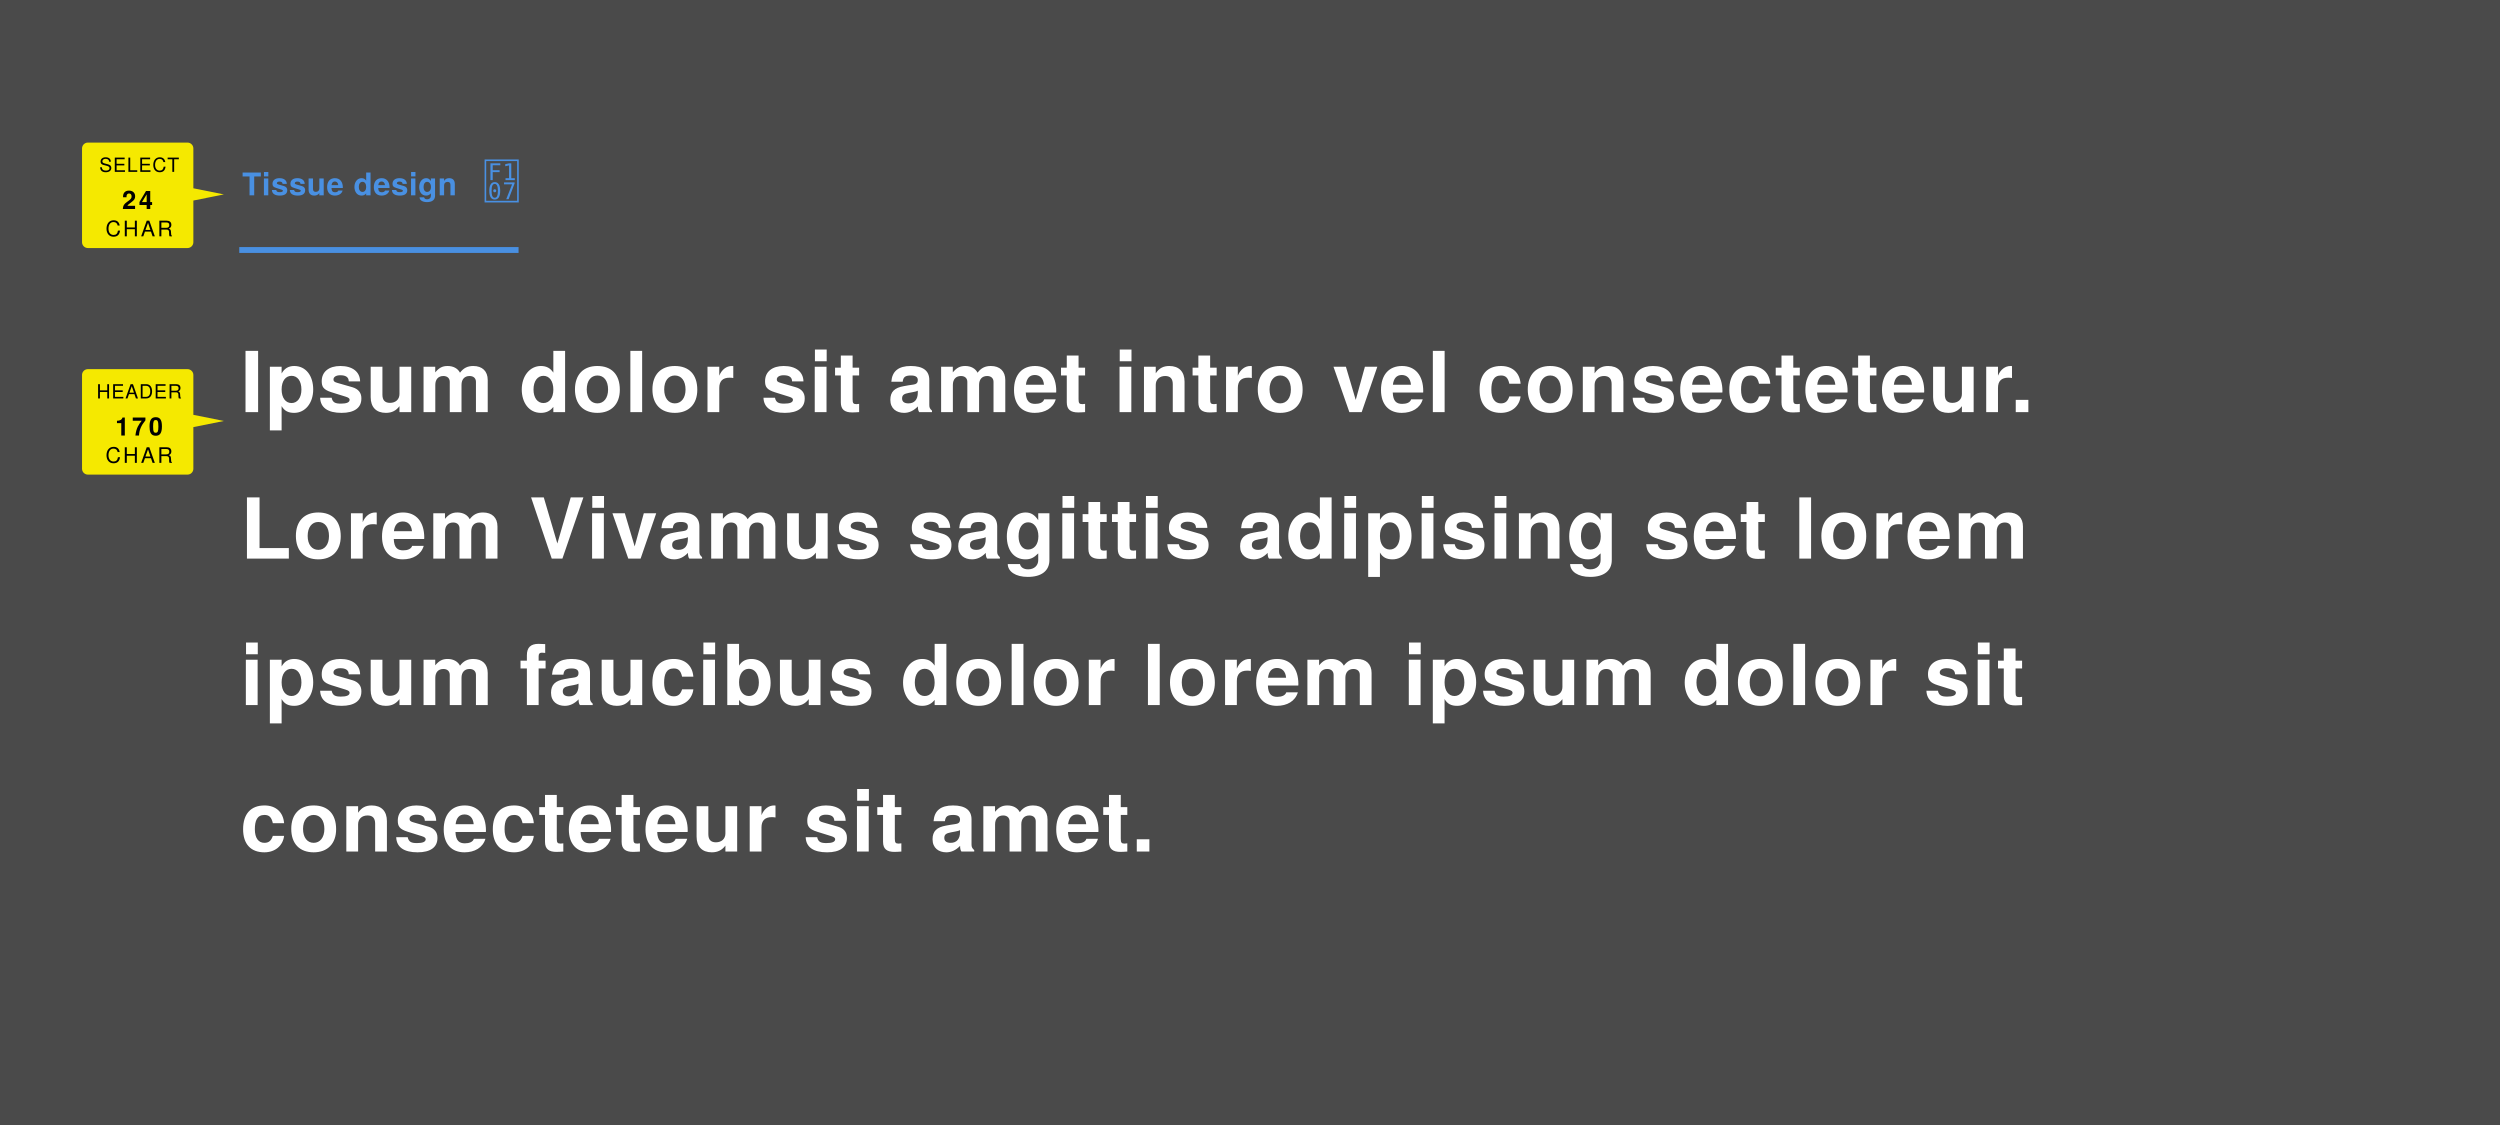
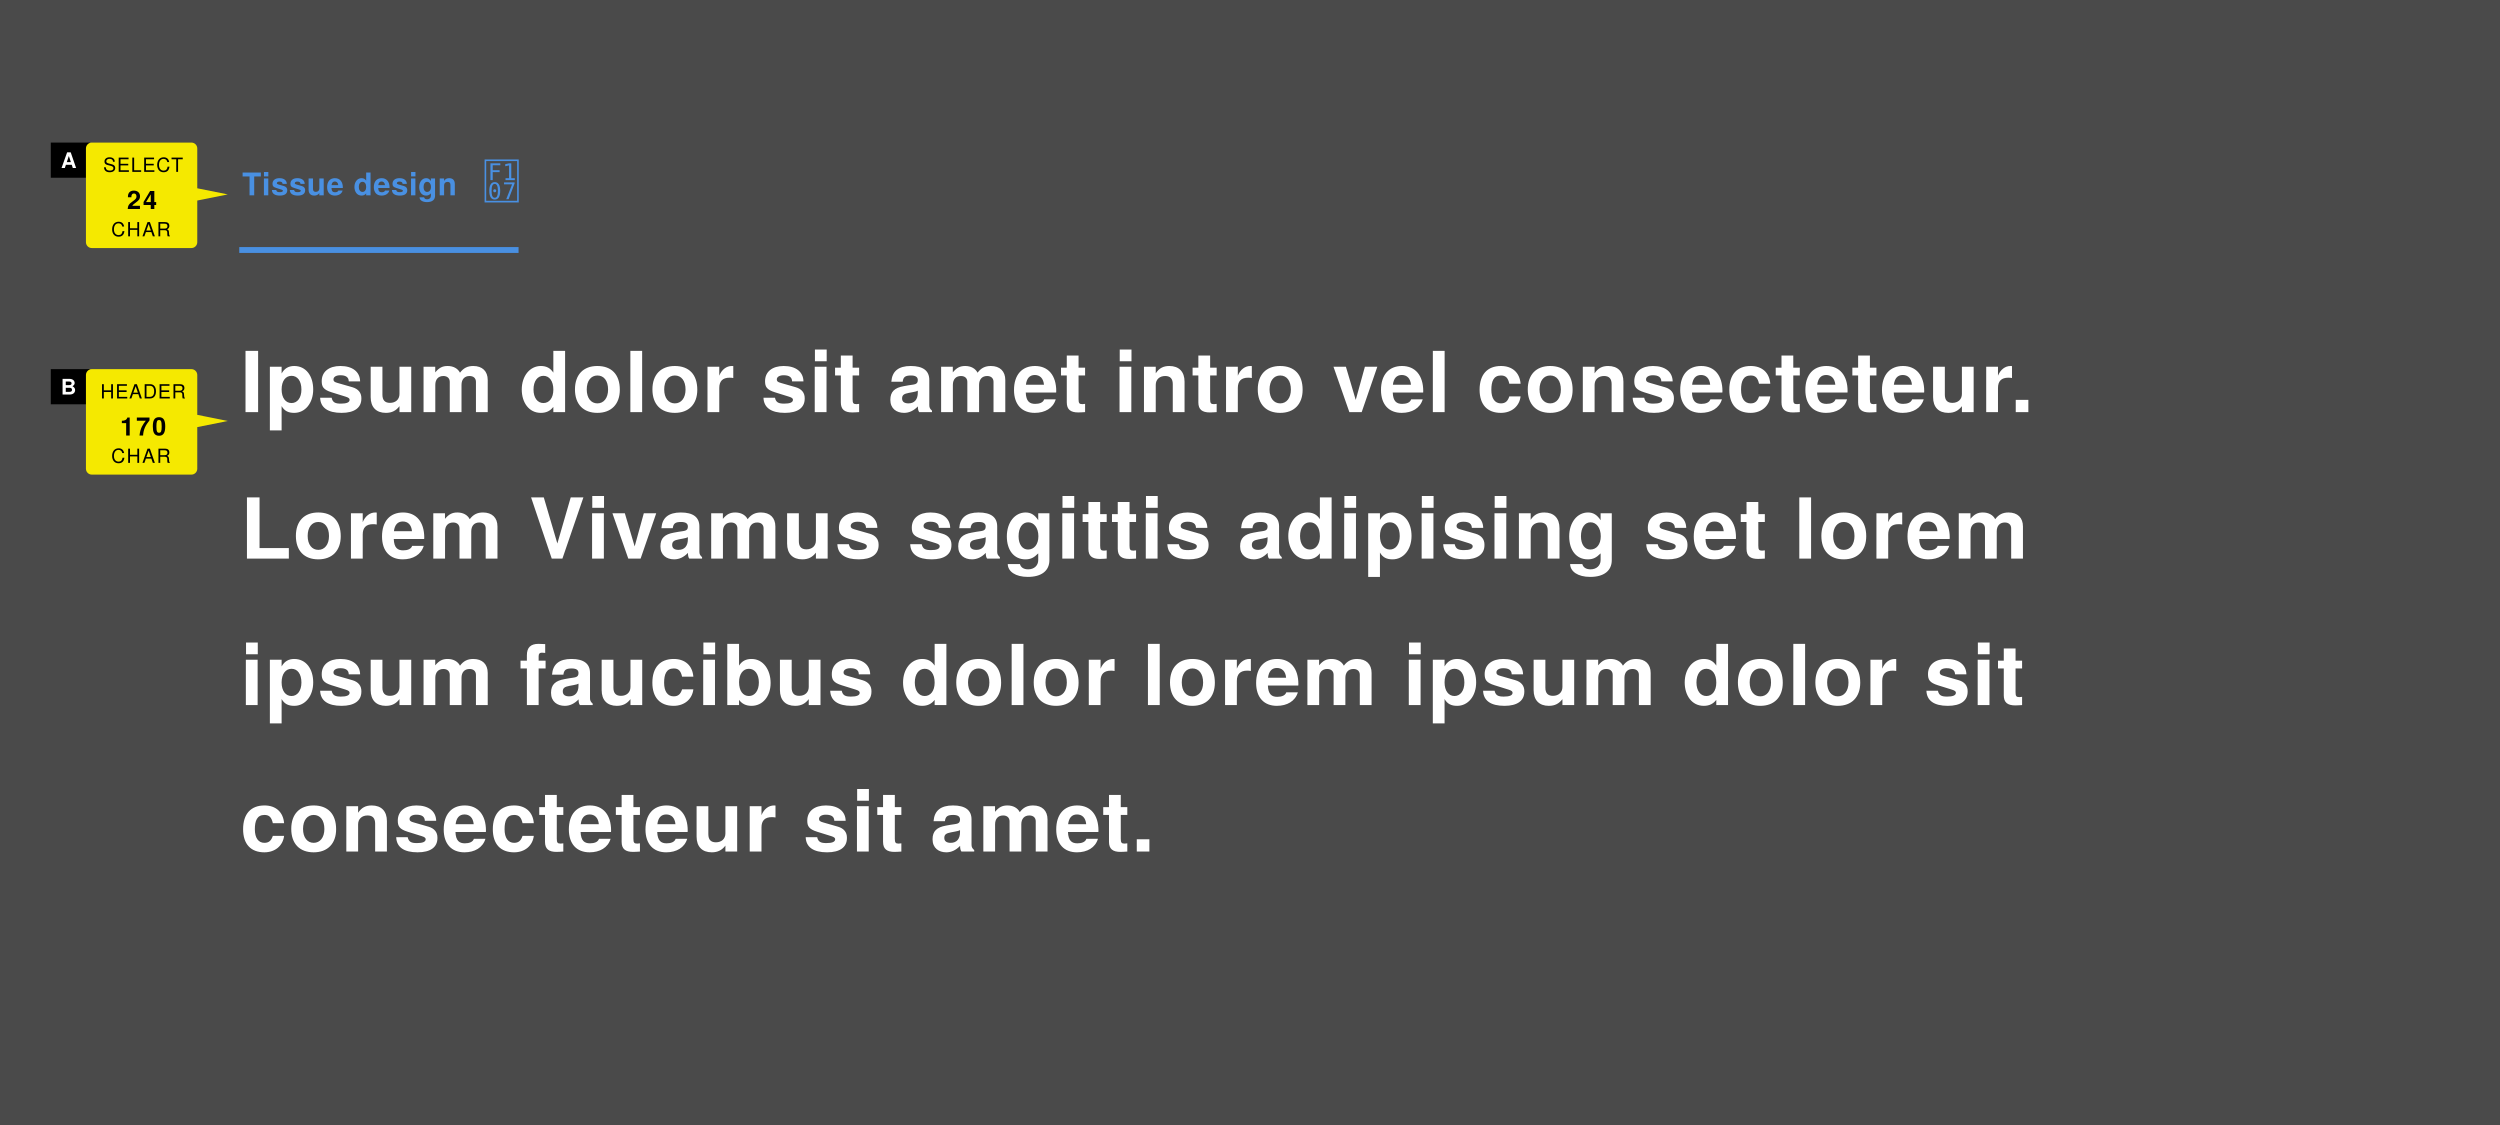
<svg xmlns="http://www.w3.org/2000/svg" width="1280px" height="576px" viewBox="0 0 1280 576" version="1.1">
  <defs />
  <g id="Pattern-Library" stroke="none" stroke-width="1" fill="none" fill-rule="evenodd">
    <g id="heroselect">
-       <g id="Header-Block-with-Jump-Nav">
-         <g>
-           <rect id="Top-Gray" fill="#4A4A4A" x="0" y="0" width="1280" height="576" />
-           <text id="Ipsum-dolor-sit-amet" font-family="HelveticaNeue-Bold, Helvetica Neue" font-size="43" font-weight="bold" line-spacing="75" letter-spacing="0.717" fill="#FFFFFF">
-             <tspan x="123" y="211">Ipsum dolor sit amet intro vel consecteteur. </tspan>
-             <tspan x="123" y="286">Lorem Vivamus sagittis adipising set lorem </tspan>
-             <tspan x="123" y="361">ipsum faucibus dolor lorem ipsum dolor sit</tspan>
-             <tspan x="123" y="436">consecteteur sit amet.</tspan>
-           </text>
-           <g id="Group-13" transform="translate(124, 55)">
-             <text id="Tissue-design" font-family="HelveticaNeue-Bold, Helvetica Neue" font-size="16" font-weight="bold" line-spacing="16" letter-spacing="0.267" fill="#4990E2">
-               <tspan x="0" y="45">Tissue design</tspan>
+       <g>
+         <g id="Header-Block-with-Jump-Nav">
+           <g>
+             <rect id="Top-Gray" fill="#4A4A4A" x="0" y="0" width="1280" height="576" />
+             <text id="Ipsum-dolor-sit-amet" font-family="HelveticaNeue-Bold, Helvetica Neue" font-size="43" font-weight="bold" line-spacing="75" letter-spacing="0.717" fill="#FFFFFF">
+               <tspan x="123" y="211">Ipsum dolor sit amet intro vel consecteteur. </tspan>
+               <tspan x="123" y="286">Lorem Vivamus sagittis adipising set lorem </tspan>
+               <tspan x="123" y="361">ipsum faucibus dolor lorem ipsum dolor sit</tspan>
+               <tspan x="123" y="436">consecteteur sit amet.</tspan>
            </text>
-             <path d="M0,73 L140,73" id="Line" stroke="#4990E2" stroke-width="3" stroke-linecap="square" />
-             <text id="" font-family="FontAwesome" font-size="26" font-weight="normal" fill="#4990E2">
-               <tspan x="123.286" y="47"></tspan>
+             <g id="Group-13" transform="translate(124, 55)">
+               <text id="Tissue-design" font-family="HelveticaNeue-Bold, Helvetica Neue" font-size="16" font-weight="bold" line-spacing="16" letter-spacing="0.267" fill="#4990E2">
+                 <tspan x="0" y="45">Tissue design</tspan>
+               </text>
+               <path d="M0,73 L140,73" id="Line" stroke="#4990E2" stroke-width="3" stroke-linecap="square" />
+               <text id="" font-family="FontAwesome" font-size="26" font-weight="normal" fill="#4990E2">
+                 <tspan x="123.286" y="47"></tspan>
+               </text>
+             </g>
+           </g>
+         </g>
+         <g id="count-with-letter" transform="translate(26, 189)">
+           <g id="Group-3">
+             <rect id="Rectangle-7" fill="#000000" x="0" y="0" width="20" height="18" />
+             <g id="Group-34" transform="translate(18, 0)">
+               <path d="M57,23.402 L57,3 C57,1.343 55.657,3.66629817e-15 54,-4.4408921e-16 L54,0 L3,0 L3,-4.4408921e-16 C1.343,-1.39730022e-16 -6.46995335e-16,1.343 -4.4408921e-16,3 L0,3 L-4.4408921e-16,51 C3.43777239e-15,52.657 1.343,54 3,54 L3,54 L54,54 C55.657,54 57,52.657 57,51 L57,51 L57,29.675 L72.615,26.539 L57,23.402 Z" id="Combined-Shape" fill="#F5E900" />
+               <text id="CHAR" font-family="HelveticaNeue-Medium, Helvetica Neue" font-size="10" font-weight="400" line-spacing="13" letter-spacing="0.75" fill="#000000">
+                 <tspan x="12.925" y="48">CHAR</tspan>
+               </text>
+               <text id="170" font-family="HelveticaNeue-CondensedBold, Helvetica Neue" font-size="13" font-style="condensed" font-weight="bold" line-spacing="13" letter-spacing="0.96" fill="#000000">
+                 <tspan x="17.5" y="34">170</tspan>
+               </text>
+               <text id="HEADER" font-family="HelveticaNeue-Medium, Helvetica Neue" font-size="10" font-weight="400" line-spacing="13" letter-spacing="0.409" fill="#000000">
+                 <tspan x="7.398" y="15">HEADER</tspan>
+               </text>
+             </g>
+             <text id="A" font-family="HelveticaNeue-Bold, Helvetica Neue" font-size="11" font-weight="bold" fill="#FFFFFF">
+               <tspan x="5.128" y="13">B</tspan>
            </text>
          </g>
        </g>
-       </g>
-       <g id="Count" transform="translate(42, 189)">
-         <g id="Group-34">
-           <path d="M57,23.402 L57,3 C57,1.343 55.657,3.66629817e-15 54,-4.4408921e-16 L54,0 L3,0 L3,-4.4408921e-16 C1.343,-1.39730022e-16 -6.46995335e-16,1.343 -4.4408921e-16,3 L0,3 L-4.4408921e-16,51 C3.43777239e-15,52.657 1.343,54 3,54 L3,54 L54,54 C55.657,54 57,52.657 57,51 L57,51 L57,29.675 L72.615,26.539 L57,23.402 Z" id="Combined-Shape" fill="#F5E900" />
-           <text id="CHAR" font-family="HelveticaNeue-Light, Helvetica Neue" font-size="11" font-weight="300" line-spacing="13" letter-spacing="1.155" fill="#000000">
-             <tspan x="12" y="48">CHAR</tspan>
-           </text>
-           <text id="170" font-family="HelveticaNeue-CondensedBold, Helvetica Neue" font-size="13" font-style="condensed" font-weight="bold" line-spacing="13" letter-spacing="1.365" fill="#000000">
-             <tspan x="17" y="34">170</tspan>
-           </text>
-           <text id="HEADER" font-family="HelveticaNeue-Medium, Helvetica Neue" font-size="10" font-weight="400" line-spacing="13" letter-spacing="0.409" fill="#000000">
-             <tspan x="7.398" y="15">HEADER</tspan>
-           </text>
-         </g>
-       </g>
-       <g id="Count" transform="translate(42, 73)">
-         <g id="Group-34">
-           <path d="M57,23.402 L57,3 C57,1.343 55.657,3.66629817e-15 54,-4.4408921e-16 L54,0 L3,0 L3,-4.4408921e-16 C1.343,-1.39730022e-16 -6.46995335e-16,1.343 -4.4408921e-16,3 L0,3 L-4.4408921e-16,51 C3.43777239e-15,52.657 1.343,54 3,54 L3,54 L54,54 C55.657,54 57,52.657 57,51 L57,51 L57,29.675 L72.615,26.539 L57,23.402 Z" id="Combined-Shape" fill="#F5E900" />
-           <text id="CHAR" font-family="HelveticaNeue-Light, Helvetica Neue" font-size="11" font-weight="300" line-spacing="13" letter-spacing="1.155" fill="#000000">
-             <tspan x="12" y="48">CHAR</tspan>
-           </text>
-           <text id="170" font-family="HelveticaNeue-CondensedBold, Helvetica Neue" font-size="13" font-style="condensed" font-weight="bold" line-spacing="13" letter-spacing="1.365" fill="#000000">
-             <tspan x="20.5" y="34">24</tspan>
-           </text>
-           <text id="HEADER" font-family="HelveticaNeue-Medium, Helvetica Neue" font-size="10" font-weight="400" line-spacing="13" letter-spacing="0.409" fill="#000000">
-             <tspan x="8.788" y="15">SELECT</tspan>
-           </text>
+         <g id="count-with-letter" transform="translate(26, 73)">
+           <g id="Group-3">
+             <rect id="Rectangle-7" fill="#000000" x="0" y="0" width="20" height="18" />
+             <g id="Group-34" transform="translate(18, 0)">
+               <path d="M57,23.402 L57,3 C57,1.343 55.657,3.66629817e-15 54,-4.4408921e-16 L54,0 L3,0 L3,-4.4408921e-16 C1.343,-1.39730022e-16 -6.46995335e-16,1.343 -4.4408921e-16,3 L0,3 L-4.4408921e-16,51 C3.43777239e-15,52.657 1.343,54 3,54 L3,54 L54,54 C55.657,54 57,52.657 57,51 L57,51 L57,29.675 L72.615,26.539 L57,23.402 Z" id="Combined-Shape" fill="#F5E900" />
+               <text id="CHAR" font-family="HelveticaNeue-Medium, Helvetica Neue" font-size="10" font-weight="400" line-spacing="13" letter-spacing="0.75" fill="#000000">
+                 <tspan x="12.925" y="48">CHAR</tspan>
+               </text>
+               <text id="170" font-family="HelveticaNeue-CondensedBold, Helvetica Neue" font-size="13" font-style="condensed" font-weight="bold" line-spacing="13" letter-spacing="0.96" fill="#000000">
+                 <tspan x="21" y="34">24</tspan>
+               </text>
+               <text id="HEADER" font-family="HelveticaNeue-Medium, Helvetica Neue" font-size="10" font-weight="400" line-spacing="13" letter-spacing="0.409" fill="#000000">
+                 <tspan x="8.788" y="15">SELECT</tspan>
+               </text>
+             </g>
+             <text id="A" font-family="HelveticaNeue-Bold, Helvetica Neue" font-size="11" font-weight="bold" fill="#FFFFFF">
+               <tspan x="5.232" y="13">A</tspan>
+             </text>
+           </g>
        </g>
      </g>
    </g>
  </g>
</svg>
